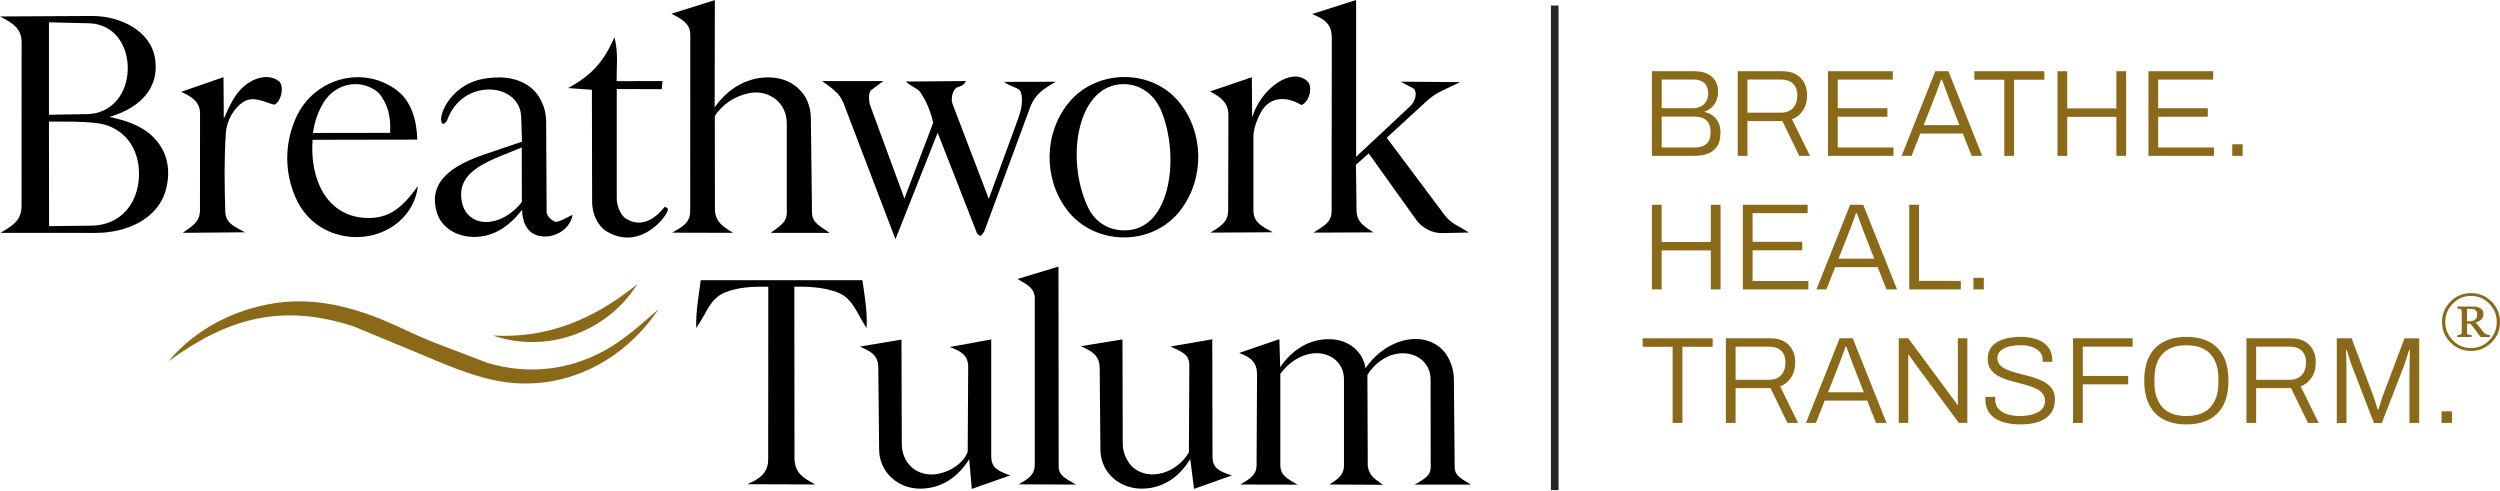
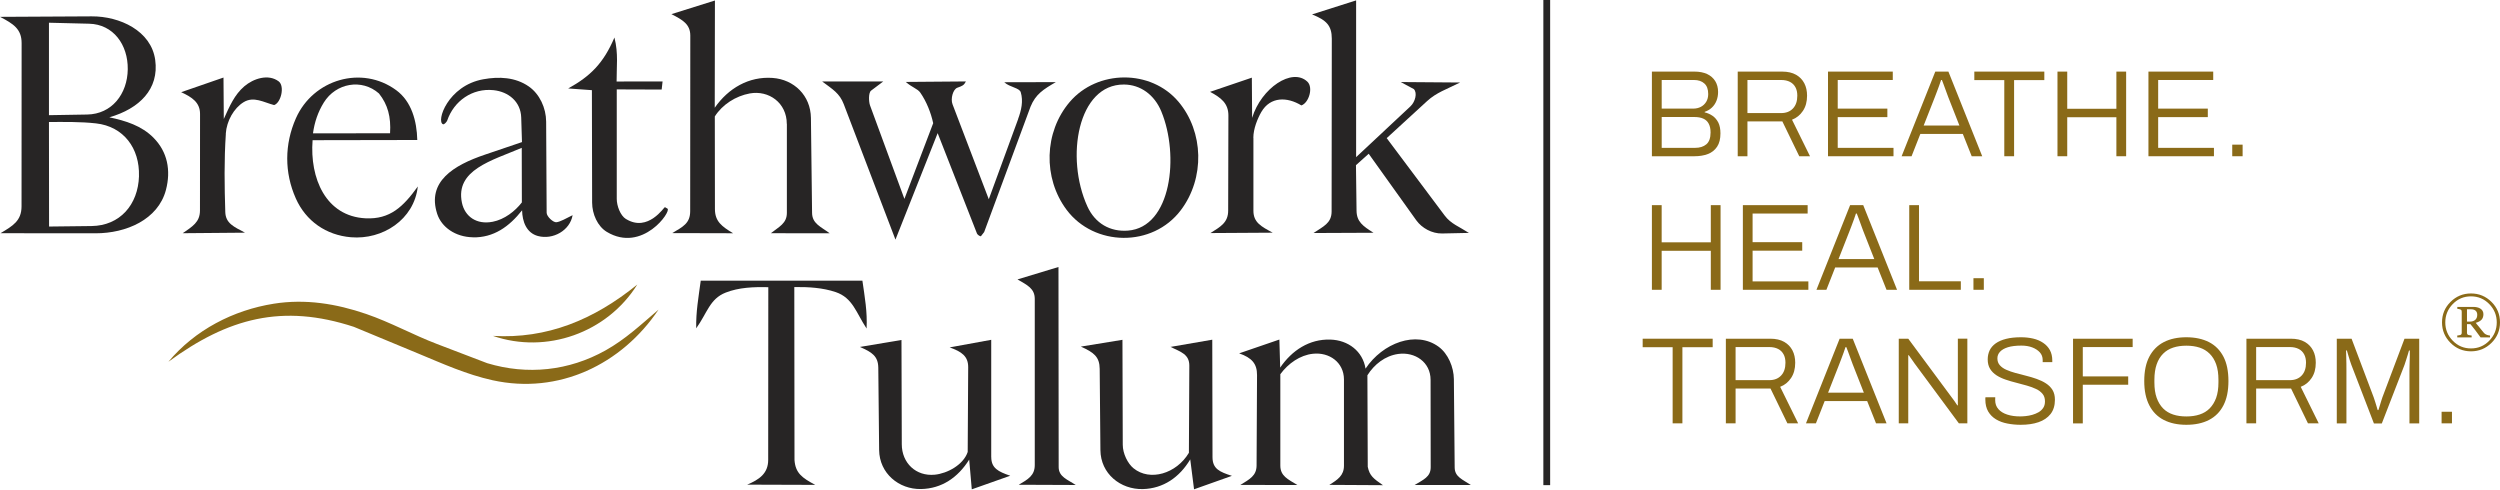
- <svg xmlns="http://www.w3.org/2000/svg" id="Layer_2" data-name="Layer 2" viewBox="0 0 655.73 128.54">
+ <svg xmlns="http://www.w3.org/2000/svg" id="Layer_2" data-name="Layer 2" viewBox="0 0 655.73 128.35">
  <defs>
    <style>
      .cls-1 {
        fill: #8a6a18;
      }

      .cls-2 {
        isolation: isolate;
      }

      .cls-3 {
        fill: #272525;
      }
    </style>
  </defs>
  <g id="Layer_1-2" data-name="Layer 1">
    <g>
      <g>
-         <path d="M40.29,36.06c3.63,3.67,4.59,8.51,3.23,13.67-2.06,7.79-10.45,11.37-18.43,11.36l-24.96-.02c3.25-1.94,5.52-3.24,5.52-7.07l.02-42.8c0-3.68-2.15-5.05-5.66-6.88l24.04-.13c7.37-.04,15.6,3.78,16.66,11.42s-4.14,12.79-12.03,15.06c4.27.91,8.43,2.17,11.62,5.39ZM33.51,18.05c.08-6.42-3.78-11.79-10.14-11.94l-10.53-.26v24.25s10.03-.17,10.03-.17c6.45-.11,10.56-5.38,10.64-11.87ZM36.45,46.08c.22-7.28-4.02-13.02-11.29-13.82-4.02-.45-8.26-.37-12.32-.36l.03,27.42,11.13-.13c7.45-.09,12.23-5.59,12.46-13.11Z" />
-         <path d="M362.77,127.16l-14.11-.08c2.2-1.34,3.85-2.47,3.85-5.02v-22.66c-.02-4.44-3.83-7.18-8.15-6.71-3.35.36-6.46,2.52-8.54,5.36v23.95c0,2.76,1.95,3.58,4.49,5.12l-14.97-.03c2.41-1.49,4.24-2.39,4.25-5.1l.12-23.72c.01-2.97-1.36-4.53-4.69-5.69l10.55-3.62.21,7.36c3.09-4.53,7.66-7.53,13.17-7.35,4.68.15,8.49,3.05,9.22,7.62,4.49-6.74,13.27-10.05,19.16-5.75,2.49,1.82,3.98,5.35,4.01,8.51l.21,23.18c.02,2.47,2.09,3.13,4.24,4.58h-14.74c2.27-1.4,4.22-2.11,4.21-4.67l-.03-22.91c0-4.64-4.08-7.4-8.49-6.79-3.44.48-6.29,2.74-8.08,5.59l.09,24.01c.48,2.36,1.51,3.1,4.01,4.84Z" />
-         <path d="M206.37,32.39c0-5.52-4.71-8.9-9.72-7.99-3.69.68-7.18,2.91-9.16,6.03l.03,24.28c0,3.3,1.83,4.57,4.75,6.36l-15.96-.04c2.82-1.66,4.72-2.57,4.72-5.76l.03-46.04c0-2.99-2.01-4.13-4.95-5.63L187.5.03l-.05,28.13c3.57-5.12,8.95-8.26,15.17-7.82,5.63.4,9.99,4.61,10.06,10.51l.3,24.88c.03,2.85,2.3,3.62,4.62,5.36l-15.43-.02c2.17-1.71,4.2-2.58,4.2-5.34v-23.34Z" />
-         <path d="M267.04,31.11c.85-2.31,1.39-4.69.7-7-.36-1.2-2.81-1.27-4.34-2.64l13.54-.03c-3.32,1.93-5.29,3.16-6.64,6.44l-12.16,32.88-.82,1.06c-.16.21-.94-.35-1.06-.65l-10.32-26.35-11.07,27.93-13.56-35.53c-1.09-2.86-2.87-3.86-5.67-5.96h16.04s-3.19,2.4-3.19,2.4c-.74.55-.63,2.94-.29,3.88l9.02,24.53,7.55-19.86c-.59-2.71-1.75-5.67-3.38-8.01-.73-1.05-2.17-1.35-3.81-2.81l15.78-.13c-.56,1.06-.95,1.17-2.26,1.65-1.15.42-1.81,2.9-1.26,4.34l9.51,24.91,7.7-21.03Z" />
-         <path d="M378.28,61.14c-2.69.06-5.34-1.42-6.81-3.47l-12.47-17.44-3.34,2.99.15,11.95c.04,2.85,1.62,4.02,4.46,5.78l-15.75.07c2.55-1.72,4.74-2.57,4.75-5.63l.05-45.33c0-3.46-1.42-4.87-5.18-6.38l11.56-3.68v41.12s14.27-13.35,14.27-13.35c1.22-1.15,1.85-3.49.87-4.5l-3.44-1.85,15.58.12c-3.57,1.78-6.23,2.64-8.67,4.88l-10.59,9.71,15.22,20.32c1.63,2.17,3.79,2.89,6.34,4.54l-7,.15Z" />
-         <path d="M309.72,55.02c-7.44,9.84-22.74,9.55-29.96-.1-6.23-8.33-5.93-20.39.83-28.3,7.25-8.48,21.29-8.62,28.53-.03,6.64,7.88,6.95,20.03.6,28.43ZM304.61,29.14c-1.81-4.37-5.45-7.04-9.8-7.07-12.12-.08-15.44,19.15-9.6,31.97,2.04,4.48,5.99,6.7,10.62,6.35,11.45-.86,13.54-19.76,8.78-31.24Z" />
-         <path d="M260,119.78c0,2.9,1.81,3.83,4.98,4.9l-10.09,3.57-.68-7.8c-2.98,4.76-7.25,7.61-12.62,7.72-5.82.12-10.94-4.13-11-10.24l-.22-21.56c-.03-3.08-1.69-4.1-4.82-5.47l10.9-1.83.08,27.36c.01,4.91,3.72,8.46,8.65,7.98,3.29-.32,7.5-2.58,8.64-5.96l.13-22.22c.02-2.91-1.75-4.1-4.86-5.21l10.9-1.99v30.75Z" />
-         <path d="M213.83,127.07l-17.85-.06c3.14-1.32,5.51-2.92,5.51-6.49l.03-45.3c-3.9-.1-7.75.07-11.17,1.41-4.21,1.64-4.87,5.4-7.74,9.37-.09-4.31.6-8.09,1.19-12.5h42.4c.62,4.35,1.32,8.12,1.1,12.56-2.77-4.18-3.61-8.03-8.11-9.56-3.32-1.12-7.03-1.37-10.85-1.32l.05,45.36c.24,3.44,1.99,4.69,5.45,6.53Z" />
-         <path d="M318.03,119.8c0,3.07,1.87,3.87,5.09,4.9l-9.93,3.53-1-7.85c-2.81,4.71-7.07,7.65-12.42,7.79-5.9.15-11.09-4.05-11.14-10.23l-.19-21.3c-.03-3.17-1.54-4.31-4.94-5.84l10.91-1.78.08,27.53c0,2.32,1.32,4.95,2.83,6.17,4.28,3.48,11.23,1.44,14.52-4.06l.11-22.85c.01-2.95-2.13-3.58-4.93-4.93l10.95-1.89.06,30.81Z" />
-         <path d="M123.99,62.13c-4.56-.1-8.18-2.65-9.32-6.15-2.73-8.43,4.23-12.72,12.54-15.53l9.7-3.29-.2-6.44c-.13-4.19-3.34-6.76-7.25-7.18-5.58-.59-10.42,2.86-12.16,7.97-.12.35-.79,1.09-1.08.98-1.91-.68,1.23-10.14,10.55-11.81,4.1-.74,8.39-.57,11.93,1.89,2.84,1.98,4.53,5.63,4.55,9.23l.13,23.89c0,.98,1.73,2.61,2.59,2.49,1.05-.15,2.44-.96,4.22-1.85-.68,4.02-5.17,6.53-9.11,5.46-3-.82-4.08-3.77-4.14-6.74-3.39,4.29-7.45,7.21-12.95,7.1ZM129.18,58.07c3.18-.62,5.92-2.79,7.7-5.09l-.03-14.31c-7.87,3.35-17.49,5.78-15.69,14.39.77,3.67,3.9,5.81,8.03,5Z" />
-         <path d="M95.88,57.16c6.44.32,9.9-3.05,13.71-8.35-.97,8.72-9.26,14.02-17.53,13.32-6.54-.55-11.84-4.27-14.47-10.18-3.02-6.78-2.99-14.22.03-21.04,4.51-10.17,17.26-14,26.31-7.35,4.03,2.96,5.4,8.09,5.52,13.06l-27.46.05c-.77,9.97,3.44,19.97,13.89,20.49ZM102.31,34.85c.27-4.29-.59-7.52-2.91-10.43-4.49-3.97-11.29-2.74-14.46,2.36-1.54,2.49-2.44,5.14-2.85,8.1l20.21-.03Z" />
-         <path d="M164.22,57.36c5.79,3.53,10.01-3.23,10.18-3.13l.67.39c1.13.65-6.55,11.72-15.91,6.1-2.43-1.46-3.84-4.68-3.85-7.67l-.06-29.5-6.22-.45c5.83-3.21,9.27-6.63,12.13-13.36,1.08,4.23.54,7.73.57,11.54l12.06-.02-.24,2.13-11.78-.04v28.71c0,1.79.91,4.37,2.44,5.31Z" />
-         <path d="M267.21,127.04c2.42-1.43,4.2-2.41,4.2-5.17v-43.58c0-2.74-2-3.64-4.53-5.11l10.75-3.26.05,52.48c0,2.57,2.33,3.26,4.48,4.7l-14.96-.06Z" />
-         <path d="M59.24,34.96c-.47,7.03-.36,13.8-.15,20.54.09,3.01,2.27,3.88,5.18,5.43l-16.35.14c2.52-1.75,4.52-2.88,4.53-5.94l.02-25.35c0-3.01-2.1-4.39-4.95-5.7l11.1-3.84.08,10.87c1.55-3.43,2.81-6.36,5.37-8.56,2.37-2.04,6.31-3.35,9.02-1.31,1.65,1.25.62,5.62-1.19,6.22-2.76-.72-5.34-2.38-8-.76-2.5,1.53-4.45,4.85-4.68,8.27Z" />
-         <path d="M328.76,36.04v19.13c0,3.06,2.03,4.13,5.07,5.75l-16.34.1c2.64-1.67,4.65-2.74,4.65-5.89l.06-24.95c0-3.2-1.95-4.67-4.81-6.2l10.96-3.72.07,10.55c2.39-7.83,10.51-13.29,14.5-9.49,1.58,1.51.41,5.54-1.58,6.22-3.72-2.27-8.13-2.36-10.51,1.73-.97,1.68-2.09,4.39-2.09,6.77Z" />
        <g>
-           <path class="cls-1" d="M172.73,81.11c-9.72,14.44-26.22,22.33-43.51,18.53-6.85-1.51-13.04-4.32-19.52-7.01l-16.88-7c-18.75-6.14-32.99-2.32-48.65,9.16,6.99-8.37,17.05-13.55,27.64-15.23,8.31-1.32,16.4,0,24.24,2.69,6.47,2.22,12.23,5.46,18.58,7.88l13.16,5.03c10.55,3.18,21.42,2.02,31.03-3.35,5.2-2.91,9.24-6.7,13.91-10.7Z" />
-           <path class="cls-1" d="M129.29,88c14.14.84,26.45-4.19,37.87-13.47-7.94,12.7-23.86,18.3-37.87,13.47Z" />
+           <path class="cls-3" d="M40.29,36.16c3.63,3.67,4.59,8.51,3.23,13.67-2.06,7.79-10.45,11.37-18.43,11.36l-24.96-.02c3.25-1.94,5.52-3.24,5.52-7.07l.02-42.8c0-3.68-2.15-5.05-5.66-6.88l24.04-.13c7.37-.04,15.6,3.78,16.66,11.42s-4.14,12.79-12.03,15.06c4.27.91,8.43,2.17,11.62,5.39ZM33.51,18.16c.08-6.42-3.78-11.79-10.14-11.94l-10.53-.26v24.25s10.03-.17,10.03-.17c6.45-.11,10.56-5.38,10.64-11.87ZM36.45,46.18c.22-7.28-4.02-13.02-11.29-13.82-4.02-.45-8.26-.37-12.32-.36l.03,27.42,11.13-.13c7.45-.09,12.23-5.59,12.46-13.11Z" />
+           <path class="cls-3" d="M362.77,127.26l-14.11-.08c2.2-1.34,3.85-2.47,3.85-5.02v-22.66c-.02-4.44-3.83-7.18-8.15-6.71-3.35.36-6.46,2.52-8.54,5.36v23.95c0,2.76,1.95,3.58,4.49,5.12l-14.97-.03c2.41-1.49,4.24-2.39,4.25-5.1l.12-23.72c.01-2.97-1.36-4.53-4.69-5.69l10.55-3.62.21,7.36c3.09-4.53,7.66-7.53,13.17-7.35,4.68.15,8.49,3.05,9.22,7.62,4.49-6.74,13.27-10.05,19.16-5.75,2.49,1.82,3.98,5.35,4.01,8.51l.21,23.18c.02,2.47,2.09,3.13,4.24,4.58h-14.74c2.27-1.4,4.22-2.11,4.21-4.67l-.03-22.91c0-4.64-4.08-7.4-8.49-6.79-3.44.48-6.29,2.74-8.08,5.59l.09,24.01c.48,2.36,1.51,3.1,4.01,4.84Z" />
+           <path class="cls-3" d="M206.37,32.5c0-5.52-4.71-8.9-9.72-7.99-3.69.68-7.18,2.91-9.16,6.03l.03,24.28c0,3.3,1.83,4.57,4.75,6.36l-15.96-.04c2.82-1.66,4.72-2.57,4.72-5.76l.03-46.04c0-2.99-2.01-4.13-4.95-5.63l11.41-3.58-.05,28.13c3.57-5.12,8.95-8.26,15.17-7.82,5.63.4,9.99,4.61,10.06,10.51l.3,24.88c.03,2.85,2.3,3.62,4.62,5.36l-15.43-.02c2.17-1.71,4.2-2.58,4.2-5.34v-23.34Z" />
+           <path class="cls-3" d="M267.04,31.21c.85-2.31,1.39-4.69.7-7-.36-1.2-2.81-1.27-4.34-2.64l13.54-.03c-3.32,1.93-5.29,3.16-6.64,6.44l-12.16,32.88-.82,1.06c-.16.21-.94-.35-1.06-.65l-10.32-26.35-11.07,27.93-13.56-35.53c-1.09-2.86-2.87-3.86-5.67-5.96h16.04s-3.19,2.4-3.19,2.4c-.74.55-.63,2.94-.29,3.88l9.02,24.53,7.55-19.86c-.59-2.71-1.75-5.67-3.38-8.01-.73-1.05-2.17-1.35-3.81-2.81l15.78-.13c-.56,1.06-.95,1.17-2.26,1.65-1.15.42-1.81,2.9-1.26,4.34l9.51,24.91,7.7-21.03Z" />
+           <path class="cls-3" d="M378.28,61.24c-2.69.06-5.34-1.42-6.81-3.47l-12.47-17.44-3.34,2.99.15,11.95c.04,2.85,1.62,4.02,4.46,5.78l-15.75.07c2.55-1.72,4.74-2.57,4.75-5.63l.05-45.33c0-3.46-1.42-4.87-5.18-6.38l11.56-3.68v41.12s14.27-13.35,14.27-13.35c1.22-1.15,1.85-3.49.87-4.5l-3.44-1.85,15.58.12c-3.57,1.78-6.23,2.64-8.67,4.88l-10.59,9.71,15.22,20.32c1.63,2.17,3.79,2.89,6.34,4.54l-7,.15Z" />
+           <path class="cls-3" d="M309.72,55.13c-7.44,9.84-22.74,9.55-29.96-.1-6.23-8.33-5.93-20.39.83-28.3,7.25-8.48,21.29-8.62,28.53-.03,6.64,7.88,6.95,20.03.6,28.43ZM304.61,29.24c-1.81-4.37-5.45-7.04-9.8-7.07-12.12-.08-15.44,19.15-9.6,31.97,2.04,4.48,5.99,6.7,10.62,6.35,11.45-.86,13.54-19.76,8.78-31.24Z" />
+           <path class="cls-3" d="M260,119.88c0,2.9,1.81,3.83,4.98,4.9l-10.09,3.57-.68-7.8c-2.98,4.76-7.25,7.61-12.62,7.72-5.82.12-10.94-4.13-11-10.24l-.22-21.56c-.03-3.08-1.69-4.1-4.82-5.47l10.9-1.83.08,27.36c.01,4.91,3.72,8.46,8.65,7.98,3.29-.32,7.5-2.58,8.64-5.96l.13-22.22c.02-2.91-1.75-4.1-4.86-5.21l10.9-1.99v30.75Z" />
+           <path class="cls-3" d="M213.83,127.18l-17.85-.06c3.14-1.32,5.51-2.92,5.51-6.49l.03-45.3c-3.9-.1-7.75.07-11.17,1.41-4.21,1.64-4.87,5.4-7.74,9.37-.09-4.31.6-8.09,1.19-12.5h42.4c.62,4.35,1.32,8.12,1.1,12.56-2.77-4.18-3.61-8.03-8.11-9.56-3.32-1.12-7.03-1.37-10.85-1.32l.05,45.36c.24,3.44,1.99,4.69,5.45,6.53Z" />
+           <path class="cls-3" d="M318.03,119.91c0,3.07,1.87,3.87,5.09,4.9l-9.93,3.53-1-7.85c-2.81,4.71-7.07,7.65-12.42,7.79-5.9.15-11.09-4.05-11.14-10.23l-.19-21.3c-.03-3.17-1.54-4.31-4.94-5.84l10.91-1.78.08,27.53c0,2.32,1.32,4.95,2.83,6.17,4.28,3.48,11.23,1.44,14.52-4.06l.11-22.85c.01-2.95-2.13-3.58-4.93-4.93l10.95-1.89.06,30.81Z" />
+           <path class="cls-3" d="M123.99,62.24c-4.56-.1-8.18-2.65-9.32-6.15-2.73-8.43,4.23-12.72,12.54-15.53l9.7-3.29-.2-6.44c-.13-4.19-3.34-6.76-7.25-7.18-5.58-.59-10.42,2.86-12.16,7.97-.12.35-.79,1.09-1.08.98-1.91-.68,1.23-10.14,10.55-11.81,4.1-.74,8.39-.57,11.93,1.89,2.84,1.98,4.53,5.63,4.55,9.23l.13,23.89c0,.98,1.73,2.61,2.59,2.49,1.05-.15,2.44-.96,4.22-1.85-.68,4.02-5.17,6.53-9.11,5.46-3-.82-4.08-3.77-4.14-6.74-3.39,4.29-7.45,7.21-12.95,7.1ZM129.18,58.18c3.18-.62,5.92-2.79,7.7-5.09l-.03-14.31c-7.87,3.35-17.49,5.78-15.69,14.39.77,3.67,3.9,5.81,8.03,5Z" />
+           <path class="cls-3" d="M95.88,57.26c6.44.32,9.9-3.05,13.71-8.35-.97,8.72-9.26,14.02-17.53,13.32-6.54-.55-11.84-4.27-14.47-10.18-3.02-6.78-2.99-14.22.03-21.04,4.51-10.17,17.26-14,26.31-7.35,4.03,2.96,5.4,8.09,5.52,13.06l-27.46.05c-.77,9.97,3.44,19.97,13.89,20.49ZM102.31,34.95c.27-4.29-.59-7.52-2.91-10.43-4.49-3.97-11.29-2.74-14.46,2.36-1.54,2.49-2.44,5.14-2.85,8.1l20.21-.03Z" />
+           <path class="cls-3" d="M164.22,57.46c5.79,3.53,10.01-3.23,10.18-3.13l.67.39c1.13.65-6.55,11.72-15.91,6.1-2.43-1.46-3.84-4.68-3.85-7.67l-.06-29.5-6.22-.45c5.83-3.21,9.27-6.63,12.13-13.36,1.08,4.23.54,7.73.57,11.54l12.06-.02-.24,2.13-11.78-.04v28.71c0,1.79.91,4.37,2.44,5.31Z" />
+           <path class="cls-3" d="M267.21,127.15c2.42-1.43,4.2-2.41,4.2-5.17v-43.58c0-2.74-2-3.64-4.53-5.11l10.75-3.26.05,52.48c0,2.57,2.33,3.26,4.48,4.7l-14.96-.06Z" />
+           <path class="cls-3" d="M59.24,35.06c-.47,7.03-.36,13.8-.15,20.54.09,3.01,2.27,3.88,5.18,5.43l-16.35.14c2.52-1.75,4.52-2.88,4.53-5.94l.02-25.35c0-3.01-2.1-4.39-4.95-5.7l11.1-3.84.08,10.87c1.55-3.43,2.81-6.36,5.37-8.56,2.37-2.04,6.31-3.35,9.02-1.31,1.65,1.25.62,5.62-1.19,6.22-2.76-.72-5.34-2.38-8-.76-2.5,1.53-4.45,4.85-4.68,8.27Z" />
+           <path class="cls-3" d="M328.76,36.15v19.13c0,3.06,2.03,4.13,5.07,5.75l-16.34.1c2.64-1.67,4.65-2.74,4.65-5.89l.06-24.95c0-3.2-1.95-4.67-4.81-6.2l10.96-3.72.07,10.55c2.39-7.83,10.51-13.29,14.5-9.49,1.58,1.51.41,5.54-1.58,6.22-3.72-2.27-8.13-2.36-10.51,1.73-.97,1.68-2.09,4.39-2.09,6.77Z" />
+         </g>
+         <g>
+           <path class="cls-1" d="M172.73,81.21c-9.72,14.44-26.22,22.33-43.51,18.53-6.85-1.51-13.04-4.32-19.52-7.01l-16.88-7c-18.75-6.14-32.99-2.32-48.65,9.16,6.99-8.37,17.05-13.55,27.64-15.23,8.31-1.32,16.4,0,24.24,2.69,6.47,2.22,12.23,5.46,18.58,7.88l13.16,5.03c10.55,3.18,21.42,2.02,31.03-3.35,5.2-2.91,9.24-6.7,13.91-10.7Z" />
+           <path class="cls-1" d="M129.29,88.1c14.14.84,26.45-4.19,37.87-13.47-7.94,12.7-23.86,18.3-37.87,13.47Z" />
        </g>
      </g>
-       <rect class="cls-3" x="406.79" y="1.45" width="2" height="127.09" />
+       <rect class="cls-3" x="404.81" width="1.78" height="127.25" />
      <g>
        <g class="cls-2">
-           <path class="cls-1" d="M655.73,84.46c0,2.1-.74,3.89-2.23,5.37s-3.28,2.22-5.38,2.22-3.89-.74-5.37-2.22-2.23-3.27-2.23-5.37.74-3.89,2.23-5.37,3.27-2.22,5.37-2.22,3.89.74,5.38,2.22,2.23,3.27,2.23,5.37ZM654.88,84.46c0-1.86-.66-3.47-1.97-4.81s-2.91-2.02-4.79-2.02-3.47.67-4.78,2.02c-1.31,1.35-1.96,2.95-1.96,4.81s.65,3.47,1.96,4.81c1.31,1.35,2.9,2.02,4.78,2.02s3.48-.67,4.79-2.02,1.97-2.95,1.97-4.81ZM653.09,88.39h-2.46c-.54-.77-1.02-1.41-1.42-1.92-.4-.51-.81-1.03-1.23-1.55h-.91v2.25c0,.13.02.24.07.35.05.11.14.18.29.24.06.02.19.05.4.08.2.03.35.05.46.06v.5h-3.77v-.5c.1-.01.24-.03.42-.05.18-.02.31-.05.4-.09.13-.05.22-.13.27-.22s.08-.22.08-.36v-5.52c0-.14-.02-.26-.06-.36-.04-.1-.14-.18-.29-.23-.12-.04-.26-.08-.41-.11-.16-.03-.29-.05-.4-.06v-.5h4.23c.32,0,.64.03.95.1.31.07.59.18.84.33.25.15.45.34.6.59s.23.54.23.88c0,.62-.17,1.11-.51,1.47s-.84.62-1.51.81c.46.56.86,1.04,1.17,1.43s.6.75.86,1.06c.16.2.32.35.47.45.15.1.3.17.45.22.11.04.25.08.41.11.16.03.29.05.39.06v.5ZM649.76,82.47c0-.47-.14-.83-.43-1.08s-.71-.37-1.26-.37h-1v3.24h.75c.6,0,1.07-.16,1.42-.47s.52-.75.52-1.32Z" />
+           <path class="cls-1" d="M655.73,84.56c0,2.1-.74,3.89-2.23,5.37s-3.28,2.22-5.38,2.22-3.89-.74-5.37-2.22-2.23-3.27-2.23-5.37.74-3.89,2.23-5.37,3.27-2.22,5.37-2.22,3.89.74,5.38,2.22,2.23,3.27,2.23,5.37ZM654.88,84.56c0-1.86-.66-3.47-1.97-4.81s-2.91-2.02-4.79-2.02-3.47.67-4.78,2.02c-1.31,1.35-1.96,2.95-1.96,4.81s.65,3.47,1.96,4.81c1.31,1.35,2.9,2.02,4.78,2.02s3.48-.67,4.79-2.02,1.97-2.95,1.97-4.81ZM653.09,88.49h-2.46c-.54-.77-1.02-1.41-1.42-1.92-.4-.51-.81-1.03-1.23-1.55h-.91v2.25c0,.13.02.24.07.35.05.11.14.18.29.24.06.02.19.05.4.08.2.03.35.05.46.06v.5h-3.77v-.5c.1-.01.24-.03.42-.05.18-.02.31-.05.4-.09.13-.05.22-.13.27-.22s.08-.22.08-.36v-5.52c0-.14-.02-.26-.06-.36-.04-.1-.14-.18-.29-.23-.12-.04-.26-.08-.41-.11-.16-.03-.29-.05-.4-.06v-.5h4.23c.32,0,.64.03.95.1.31.07.59.18.84.33.25.15.45.34.6.59s.23.54.23.88c0,.62-.17,1.11-.51,1.47s-.84.62-1.51.81c.46.56.86,1.04,1.17,1.43s.6.75.86,1.06c.16.2.32.35.47.45.15.1.3.17.45.22.11.04.25.08.41.11.16.03.29.05.39.06v.5ZM649.76,82.57c0-.47-.14-.83-.43-1.08s-.71-.37-1.26-.37h-1v3.24h.75c.6,0,1.07-.16,1.42-.47s.52-.75.52-1.32Z" />
        </g>
        <g>
-           <path class="cls-1" d="M433.28,40.88v-22.2h11.17c1.3,0,2.4.22,3.32.64.91.43,1.62,1.05,2.12,1.85.49.79.75,1.75.75,2.85,0,.84-.14,1.61-.43,2.33s-.7,1.31-1.23,1.8c-.53.49-1.15.84-1.86,1.09v.13c.76.18,1.45.48,2.07.91.63.43,1.12,1.02,1.51,1.76.37.75.56,1.69.56,2.83,0,1.47-.29,2.64-.89,3.53s-1.4,1.52-2.41,1.9c-1.02.39-2.19.58-3.49.58h-11.18ZM435.84,28.38h8.23c.77,0,1.46-.15,2.06-.47s1.06-.76,1.41-1.34c.34-.58.51-1.25.51-2.01,0-1.25-.34-2.19-1.02-2.78-.68-.61-1.58-.91-2.7-.91h-8.48v7.51h-.01ZM435.84,38.68h8.78c1.2,0,2.19-.3,2.93-.92s1.12-1.66,1.12-3.12c0-.92-.16-1.69-.49-2.3s-.79-1.05-1.43-1.33c-.63-.28-1.41-.42-2.36-.42h-8.54v8.1h-.01Z" />
-           <path class="cls-1" d="M455.79,40.88v-22.2h11.65c1.47,0,2.68.28,3.65.83.96.55,1.68,1.3,2.17,2.24.49.95.72,2.03.72,3.24,0,1.58-.36,2.91-1.09,4s-1.68,1.86-2.86,2.31l4.72,9.58h-2.82l-4.43-9.13h-9.16v9.13h-2.56,0ZM458.35,29.55h8.83c1.32,0,2.35-.41,3.11-1.22.76-.81,1.13-1.93,1.13-3.35,0-.86-.16-1.6-.49-2.2-.33-.61-.79-1.08-1.43-1.41s-1.4-.5-2.33-.5h-8.83v8.67h0Z" />
-           <path class="cls-1" d="M479.47,40.88v-22.2h16.99v2.2h-14.44v7.51h13.02v2.23h-13.02v8.06h14.63v2.2h-17.19.01Z" />
-           <path class="cls-1" d="M498.78,40.88l8.83-22.2h3.44l8.87,22.2h-2.76l-2.33-5.85h-11.14l-2.3,5.85h-2.62ZM504.56,32.82h9.38l-2.91-7.41c-.07-.18-.16-.43-.29-.78-.13-.34-.28-.74-.43-1.18-.16-.44-.33-.89-.49-1.34s-.32-.86-.47-1.23h-.22c-.13.41-.29.9-.5,1.46s-.41,1.12-.62,1.67c-.21.55-.39,1.02-.54,1.41l-2.91,7.41h0Z" />
-           <path class="cls-1" d="M525.71,40.88v-19.97h-7.86v-2.23h18.36v2.23h-7.93v19.97h-2.56Z" />
-           <path class="cls-1" d="M539.66,40.88v-22.2h2.56v9.75h12.89v-9.75h2.56v22.2h-2.56v-10.23h-12.89v10.23h-2.56Z" />
-           <path class="cls-1" d="M563.52,40.88v-22.2h16.99v2.2h-14.44v7.51h13.02v2.23h-13.02v8.06h14.63v2.2h-17.19.01Z" />
-           <path class="cls-1" d="M585.5,40.88v-3.04h2.72v3.04h-2.72Z" />
-           <path class="cls-1" d="M433.28,75.91v-22.2h2.56v9.75h12.89v-9.75h2.56v22.2h-2.56v-10.23h-12.89v10.23h-2.56Z" />
-           <path class="cls-1" d="M457.14,75.91v-22.2h16.99v2.2h-14.44v7.51h13.02v2.23h-13.02v8.06h14.63v2.2h-17.19.01Z" />
-           <path class="cls-1" d="M476.44,75.91l8.83-22.2h3.44l8.87,22.2h-2.76l-2.33-5.85h-11.14l-2.3,5.85h-2.62ZM482.23,67.85h9.38l-2.91-7.41c-.07-.18-.16-.43-.29-.78-.13-.34-.28-.74-.43-1.18-.16-.44-.33-.89-.49-1.34s-.32-.86-.47-1.23h-.22c-.13.41-.29.9-.5,1.46s-.41,1.12-.62,1.67-.39,1.02-.54,1.41l-2.91,7.41h0Z" />
-           <path class="cls-1" d="M500.78,75.91v-22.2h2.56v19.97h10.97v2.23h-13.53Z" />
-           <path class="cls-1" d="M517.62,75.91v-3.04h2.72v3.04h-2.72Z" />
-           <path class="cls-1" d="M438.72,110.93v-19.97h-7.86v-2.23h18.36v2.23h-7.94v19.97h-2.56,0Z" />
-           <path class="cls-1" d="M452.68,110.93v-22.2h11.65c1.47,0,2.68.28,3.65.83.96.55,1.68,1.3,2.17,2.24.49.95.72,2.03.72,3.24,0,1.58-.36,2.91-1.09,4s-1.68,1.86-2.86,2.31l4.72,9.58h-2.82l-4.43-9.13h-9.16v9.13h-2.56,0ZM455.24,99.61h8.83c1.32,0,2.35-.41,3.11-1.22s1.13-1.93,1.13-3.35c0-.86-.16-1.6-.49-2.2-.33-.61-.79-1.08-1.43-1.41s-1.4-.5-2.33-.5h-8.83v8.67h0Z" />
-           <path class="cls-1" d="M473.69,110.93l8.83-22.2h3.44l8.87,22.2h-2.76l-2.33-5.85h-11.14l-2.3,5.85h-2.62ZM479.49,102.88h9.38l-2.91-7.41c-.07-.18-.16-.43-.29-.78-.13-.34-.28-.74-.43-1.18-.16-.44-.33-.89-.49-1.34s-.32-.86-.47-1.23h-.22c-.13.41-.29.9-.5,1.46s-.41,1.12-.62,1.67-.39,1.02-.54,1.41l-2.91,7.41h0Z" />
-           <path class="cls-1" d="M498.03,110.93v-22.2h2.49l11.36,15.34c.13.15.29.35.47.62.19.26.36.53.55.79s.34.51.47.72h.16v-17.48h2.49v22.2h-2.23l-11.59-15.67c-.15-.21-.39-.55-.71-1.02s-.61-.85-.84-1.18h-.13v17.87h-2.49.01Z" />
-           <path class="cls-1" d="M529.98,111.32c-1.19,0-2.34-.11-3.46-.33-1.12-.21-2.12-.58-2.98-1.1s-1.54-1.19-2.05-2.05c-.49-.84-.75-1.89-.75-3.14v-.3c0-.09,0-.2.04-.3h2.56c0,.08,0,.21-.01.35,0,.15-.01.28-.01.39,0,.95.28,1.74.85,2.38s1.34,1.11,2.34,1.43c.98.32,2.09.47,3.32.47.41,0,.9-.02,1.47-.08s1.16-.16,1.75-.33,1.13-.39,1.64-.68.9-.67,1.22-1.13c.32-.47.47-1.04.47-1.73,0-.79-.21-1.46-.64-1.97s-.99-.95-1.69-1.27c-.7-.34-1.51-.63-2.41-.89-.91-.26-1.83-.5-2.78-.75-.95-.23-1.87-.5-2.77-.81-.9-.3-1.71-.68-2.41-1.13s-1.27-1.02-1.69-1.69-.63-1.52-.63-2.51c0-.86.18-1.65.51-2.36.34-.71.88-1.32,1.59-1.83.71-.5,1.61-.9,2.72-1.18,1.1-.28,2.41-.42,3.91-.42,1.15,0,2.21.12,3.2.35s1.87.61,2.62,1.12c.76.5,1.34,1.15,1.76,1.9.42.77.63,1.69.63,2.77v.39h-2.52v-.55c0-.79-.25-1.47-.75-2.02s-1.16-.98-1.99-1.3c-.83-.32-1.78-.47-2.83-.47-1.45,0-2.63.14-3.56.43s-1.61.69-2.07,1.19c-.46.5-.68,1.08-.68,1.71,0,.74.21,1.34.64,1.82.43.49,1.01.89,1.72,1.2s1.52.6,2.41.84c.9.25,1.82.49,2.77.72s1.87.51,2.77.83,1.71.7,2.43,1.17,1.3,1.04,1.72,1.73c.42.69.63,1.54.63,2.56,0,1.53-.39,2.78-1.15,3.75-.77.97-1.82,1.68-3.16,2.14-1.34.46-2.89.68-4.66.68h-.05Z" />
-           <path class="cls-1" d="M543.74,110.93v-22.2h15.64v2.2h-13.08v7.68h11.91v2.2h-11.91v10.13s-2.56,0-2.56,0Z" />
-           <path class="cls-1" d="M573.46,111.32c-2.29,0-4.25-.42-5.91-1.27s-2.92-2.13-3.8-3.83c-.89-1.71-1.33-3.83-1.33-6.38s.44-4.7,1.33-6.39c.89-1.69,2.15-2.97,3.8-3.82,1.65-.85,3.62-1.27,5.91-1.27s4.29.43,5.94,1.27c1.65.85,2.91,2.13,3.79,3.82s1.31,3.82,1.31,6.39-.43,4.67-1.31,6.38-2.14,2.98-3.79,3.83c-1.65.85-3.63,1.27-5.94,1.27ZM573.46,109.12c1.27,0,2.43-.16,3.46-.5s1.92-.86,2.65-1.6,1.3-1.66,1.71-2.78c.4-1.12.6-2.47.6-4.04v-.68c0-1.6-.2-2.96-.6-4.08s-.97-2.05-1.71-2.78-1.61-1.26-2.65-1.6-2.19-.5-3.46-.5-2.42.16-3.45.5-1.9.86-2.64,1.6-1.3,1.66-1.69,2.78-.6,2.48-.6,4.08v.68c0,1.58.2,2.92.6,4.04s.97,2.05,1.69,2.78,1.61,1.26,2.64,1.6,2.17.5,3.45.5Z" />
-           <path class="cls-1" d="M589.22,110.93v-22.2h11.65c1.47,0,2.68.28,3.65.83.96.55,1.68,1.3,2.17,2.24s.72,2.03.72,3.24c0,1.58-.36,2.91-1.09,4s-1.68,1.86-2.86,2.31l4.72,9.58h-2.82l-4.43-9.13h-9.16v9.13h-2.56,0ZM591.78,99.61h8.83c1.32,0,2.35-.41,3.11-1.22.76-.81,1.13-1.93,1.13-3.35,0-.86-.16-1.6-.49-2.2-.33-.61-.79-1.08-1.43-1.41s-1.4-.5-2.33-.5h-8.83v8.67h0Z" />
-           <path class="cls-1" d="M612.92,110.93v-22.2h3.88l5.8,15.38c.13.36.26.76.39,1.18.13.42.26.82.37,1.2.12.37.21.69.28.96h.2c.08-.3.2-.65.33-1.06.13-.41.26-.82.37-1.22s.23-.75.34-1.05l5.8-15.38h3.86v22.2h-2.56v-13.82c0-.54,0-1.15.04-1.82.02-.68.04-1.34.05-1.99,0-.64.01-1.15.01-1.48h-.22c-.08.33-.2.71-.34,1.15-.14.44-.28.89-.42,1.34s-.28.88-.41,1.26l-5.96,15.38h-2.07l-5.92-15.38c-.13-.35-.26-.72-.39-1.13-.13-.41-.26-.84-.39-1.3-.13-.46-.26-.9-.39-1.33h-.22c.02.43.04.97.05,1.62,0,.64.02,1.3.04,1.94,0,.64.01,1.23.01,1.75v13.82h-2.49l-.02-.02Z" />
-           <path class="cls-1" d="M640.41,110.93v-3.04h2.72v3.04h-2.72Z" />
+           <path class="cls-1" d="M433.28,40.98v-22.2h11.17c1.3,0,2.4.22,3.32.64.91.43,1.62,1.05,2.12,1.85.49.79.75,1.75.75,2.85,0,.84-.14,1.61-.43,2.33s-.7,1.31-1.23,1.8c-.53.49-1.15.84-1.86,1.09v.13c.76.18,1.45.48,2.07.91.63.43,1.12,1.02,1.51,1.76.37.75.56,1.69.56,2.83,0,1.47-.29,2.64-.89,3.53s-1.4,1.52-2.41,1.9c-1.02.39-2.19.58-3.49.58h-11.18ZM435.84,28.49h8.23c.77,0,1.46-.15,2.06-.47s1.06-.76,1.41-1.34c.34-.58.51-1.25.51-2.01,0-1.25-.34-2.19-1.02-2.78-.68-.61-1.58-.91-2.7-.91h-8.48v7.51h-.01ZM435.84,38.78h8.78c1.2,0,2.19-.3,2.93-.92s1.12-1.66,1.12-3.12c0-.92-.16-1.69-.49-2.3s-.79-1.05-1.43-1.33c-.63-.28-1.41-.42-2.36-.42h-8.54v8.1h-.01Z" />
+           <path class="cls-1" d="M455.79,40.98v-22.2h11.65c1.47,0,2.68.28,3.65.83.96.55,1.68,1.3,2.17,2.24.49.95.72,2.03.72,3.24,0,1.58-.36,2.91-1.09,4s-1.68,1.86-2.86,2.31l4.72,9.58h-2.82l-4.43-9.13h-9.16v9.13h-2.56,0ZM458.35,29.66h8.83c1.32,0,2.35-.41,3.11-1.22.76-.81,1.13-1.93,1.13-3.35,0-.86-.16-1.6-.49-2.2-.33-.61-.79-1.08-1.43-1.41s-1.4-.5-2.33-.5h-8.83v8.67h0Z" />
+           <path class="cls-1" d="M479.47,40.98v-22.2h16.99v2.2h-14.44v7.51h13.02v2.23h-13.02v8.06h14.63v2.2h-17.19.01Z" />
+           <path class="cls-1" d="M498.78,40.98l8.83-22.2h3.44l8.87,22.2h-2.76l-2.33-5.85h-11.14l-2.3,5.85h-2.62ZM504.56,32.93h9.38l-2.91-7.41c-.07-.18-.16-.43-.29-.78-.13-.34-.28-.74-.43-1.18-.16-.44-.33-.89-.49-1.34s-.32-.86-.47-1.23h-.22c-.13.41-.29.9-.5,1.46s-.41,1.12-.62,1.67c-.21.55-.39,1.02-.54,1.41l-2.91,7.41h0Z" />
+           <path class="cls-1" d="M525.71,40.98v-19.97h-7.86v-2.23h18.36v2.23h-7.93v19.97h-2.56Z" />
+           <path class="cls-1" d="M539.66,40.98v-22.2h2.56v9.75h12.89v-9.75h2.56v22.2h-2.56v-10.23h-12.89v10.23h-2.56Z" />
+           <path class="cls-1" d="M563.52,40.98v-22.2h16.99v2.2h-14.44v7.51h13.02v2.23h-13.02v8.06h14.63v2.2h-17.19.01Z" />
+           <path class="cls-1" d="M585.5,40.98v-3.04h2.72v3.04h-2.72Z" />
+           <path class="cls-1" d="M433.28,76.01v-22.2h2.56v9.75h12.89v-9.75h2.56v22.2h-2.56v-10.23h-12.89v10.23h-2.56Z" />
+           <path class="cls-1" d="M457.14,76.01v-22.2h16.99v2.2h-14.44v7.51h13.02v2.23h-13.02v8.06h14.63v2.2h-17.19.01Z" />
+           <path class="cls-1" d="M476.44,76.01l8.83-22.2h3.44l8.87,22.2h-2.76l-2.33-5.85h-11.14l-2.3,5.85h-2.62ZM482.23,67.95h9.38l-2.91-7.41c-.07-.18-.16-.43-.29-.78-.13-.34-.28-.74-.43-1.18-.16-.44-.33-.89-.49-1.34s-.32-.86-.47-1.23h-.22c-.13.41-.29.9-.5,1.46s-.41,1.12-.62,1.67-.39,1.02-.54,1.41l-2.91,7.41h0Z" />
+           <path class="cls-1" d="M500.78,76.01v-22.2h2.56v19.97h10.97v2.23h-13.53Z" />
+           <path class="cls-1" d="M517.62,76.01v-3.04h2.72v3.04h-2.72Z" />
+           <path class="cls-1" d="M438.72,111.04v-19.97h-7.86v-2.23h18.36v2.23h-7.94v19.97h-2.56,0Z" />
+           <path class="cls-1" d="M452.68,111.04v-22.2h11.65c1.47,0,2.68.28,3.65.83.96.55,1.68,1.3,2.17,2.24.49.95.72,2.03.72,3.24,0,1.58-.36,2.91-1.09,4s-1.68,1.86-2.86,2.31l4.72,9.58h-2.82l-4.43-9.13h-9.16v9.13h-2.56,0ZM455.24,99.71h8.83c1.32,0,2.35-.41,3.11-1.22s1.13-1.93,1.13-3.35c0-.86-.16-1.6-.49-2.2-.33-.61-.79-1.08-1.43-1.41s-1.4-.5-2.33-.5h-8.83v8.67h0Z" />
+           <path class="cls-1" d="M473.69,111.04l8.83-22.2h3.44l8.87,22.2h-2.76l-2.33-5.85h-11.14l-2.3,5.85h-2.62ZM479.49,102.99h9.38l-2.91-7.41c-.07-.18-.16-.43-.29-.78-.13-.34-.28-.74-.43-1.18-.16-.44-.33-.89-.49-1.34s-.32-.86-.47-1.23h-.22c-.13.41-.29.9-.5,1.46s-.41,1.12-.62,1.67-.39,1.02-.54,1.41l-2.91,7.41h0Z" />
+           <path class="cls-1" d="M498.03,111.04v-22.2h2.49l11.36,15.34c.13.15.29.35.47.62.19.26.36.53.55.79s.34.51.47.72h.16v-17.48h2.49v22.2h-2.23l-11.59-15.67c-.15-.21-.39-.55-.71-1.02s-.61-.85-.84-1.18h-.13v17.87h-2.49.01Z" />
+           <path class="cls-1" d="M529.98,111.42c-1.19,0-2.34-.11-3.46-.33-1.12-.21-2.12-.58-2.98-1.1s-1.54-1.19-2.05-2.05c-.49-.84-.75-1.89-.75-3.14v-.3c0-.09,0-.2.04-.3h2.56c0,.08,0,.21-.01.35,0,.15-.01.28-.01.39,0,.95.28,1.74.85,2.38s1.34,1.11,2.34,1.43c.98.32,2.09.47,3.32.47.41,0,.9-.02,1.47-.08s1.16-.16,1.75-.33,1.13-.39,1.64-.68.9-.67,1.22-1.13c.32-.47.47-1.04.47-1.73,0-.79-.21-1.46-.64-1.97s-.99-.95-1.69-1.27c-.7-.34-1.51-.63-2.41-.89-.91-.26-1.83-.5-2.78-.75-.95-.23-1.87-.5-2.77-.81-.9-.3-1.71-.68-2.41-1.13s-1.27-1.02-1.69-1.69-.63-1.52-.63-2.51c0-.86.18-1.65.51-2.36.34-.71.88-1.32,1.59-1.83.71-.5,1.61-.9,2.72-1.18,1.1-.28,2.41-.42,3.91-.42,1.15,0,2.21.12,3.2.35s1.87.61,2.62,1.12c.76.5,1.34,1.15,1.76,1.9.42.77.63,1.69.63,2.77v.39h-2.52v-.55c0-.79-.25-1.47-.75-2.02s-1.16-.98-1.99-1.3c-.83-.32-1.78-.47-2.83-.47-1.45,0-2.63.14-3.56.43s-1.61.69-2.07,1.19c-.46.5-.68,1.08-.68,1.71,0,.74.21,1.34.64,1.82.43.49,1.01.89,1.72,1.2s1.52.6,2.41.84c.9.25,1.82.49,2.77.72s1.87.51,2.77.83,1.71.7,2.43,1.17,1.3,1.04,1.72,1.73c.42.69.63,1.54.63,2.56,0,1.53-.39,2.78-1.15,3.75-.77.97-1.82,1.68-3.16,2.14-1.34.46-2.89.68-4.66.68h-.05Z" />
+           <path class="cls-1" d="M543.74,111.04v-22.2h15.64v2.2h-13.08v7.68h11.91v2.2h-11.91v10.13s-2.56,0-2.56,0Z" />
+           <path class="cls-1" d="M573.46,111.42c-2.29,0-4.25-.42-5.91-1.27s-2.92-2.13-3.8-3.83c-.89-1.71-1.33-3.83-1.33-6.38s.44-4.7,1.33-6.39c.89-1.69,2.15-2.97,3.8-3.82,1.65-.85,3.62-1.27,5.91-1.27s4.29.43,5.94,1.27c1.65.85,2.91,2.13,3.79,3.82s1.31,3.82,1.31,6.39-.43,4.67-1.31,6.38-2.14,2.98-3.79,3.83c-1.65.85-3.63,1.27-5.94,1.27ZM573.46,109.23c1.27,0,2.43-.16,3.46-.5s1.92-.86,2.65-1.6,1.3-1.66,1.71-2.78c.4-1.12.6-2.47.6-4.04v-.68c0-1.6-.2-2.96-.6-4.08s-.97-2.05-1.71-2.78-1.61-1.26-2.65-1.6-2.19-.5-3.46-.5-2.42.16-3.45.5-1.9.86-2.64,1.6-1.3,1.66-1.69,2.78-.6,2.48-.6,4.08v.68c0,1.58.2,2.92.6,4.04s.97,2.05,1.69,2.78,1.61,1.26,2.64,1.6,2.17.5,3.45.5Z" />
+           <path class="cls-1" d="M589.22,111.04v-22.2h11.65c1.47,0,2.68.28,3.65.83.96.55,1.68,1.3,2.17,2.24s.72,2.03.72,3.24c0,1.58-.36,2.91-1.09,4s-1.68,1.86-2.86,2.31l4.72,9.58h-2.82l-4.43-9.13h-9.16v9.13h-2.56,0ZM591.78,99.71h8.83c1.32,0,2.35-.41,3.11-1.22.76-.81,1.13-1.93,1.13-3.35,0-.86-.16-1.6-.49-2.2-.33-.61-.79-1.08-1.43-1.41s-1.4-.5-2.33-.5h-8.83v8.67h0Z" />
+           <path class="cls-1" d="M612.92,111.04v-22.2h3.88l5.8,15.38c.13.36.26.76.39,1.18.13.42.26.82.37,1.2.12.37.21.69.28.96h.2c.08-.3.2-.65.33-1.06.13-.41.26-.82.37-1.22s.23-.75.34-1.05l5.8-15.38h3.86v22.2h-2.56v-13.82c0-.54,0-1.15.04-1.82.02-.68.04-1.34.05-1.99,0-.64.01-1.15.01-1.48h-.22c-.08.33-.2.71-.34,1.15-.14.44-.28.89-.42,1.34s-.28.88-.41,1.26l-5.96,15.38h-2.07l-5.92-15.38c-.13-.35-.26-.72-.39-1.13-.13-.41-.26-.84-.39-1.3-.13-.46-.26-.9-.39-1.33h-.22c.02.43.04.97.05,1.62,0,.64.02,1.3.04,1.94,0,.64.01,1.23.01,1.75v13.82h-2.49l-.02-.02Z" />
+           <path class="cls-1" d="M640.41,111.04v-3.04h2.72v3.04h-2.72Z" />
        </g>
      </g>
    </g>
  </g>
</svg>
